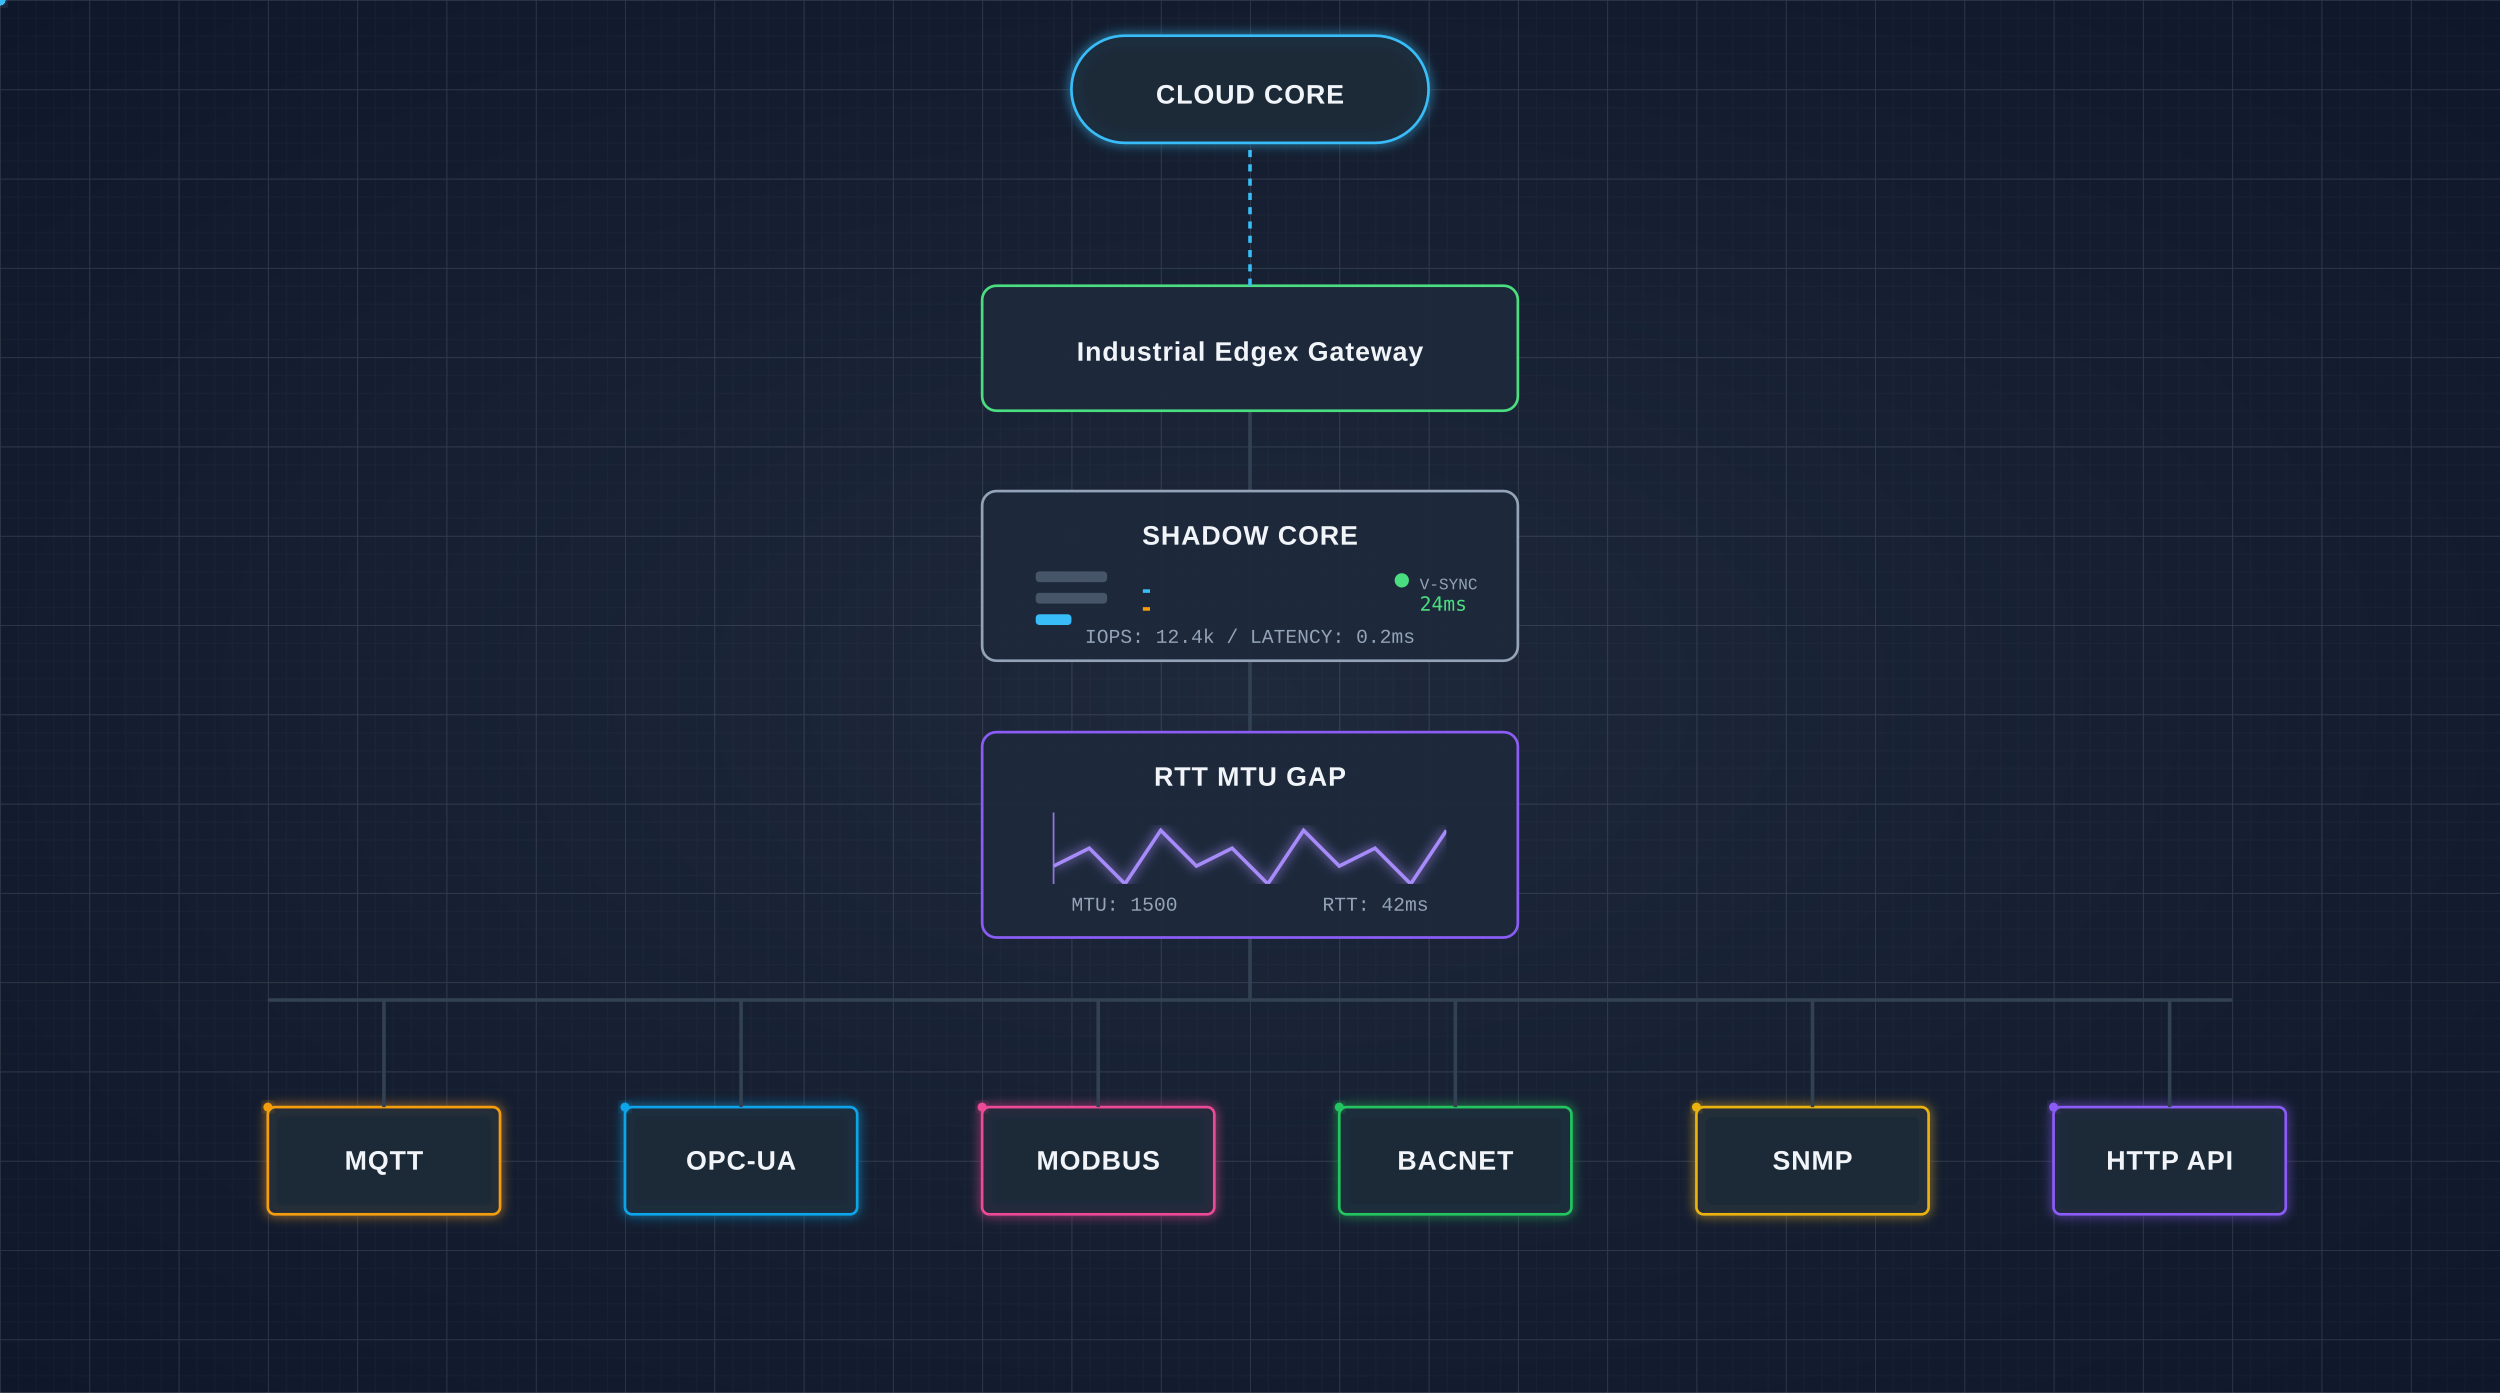
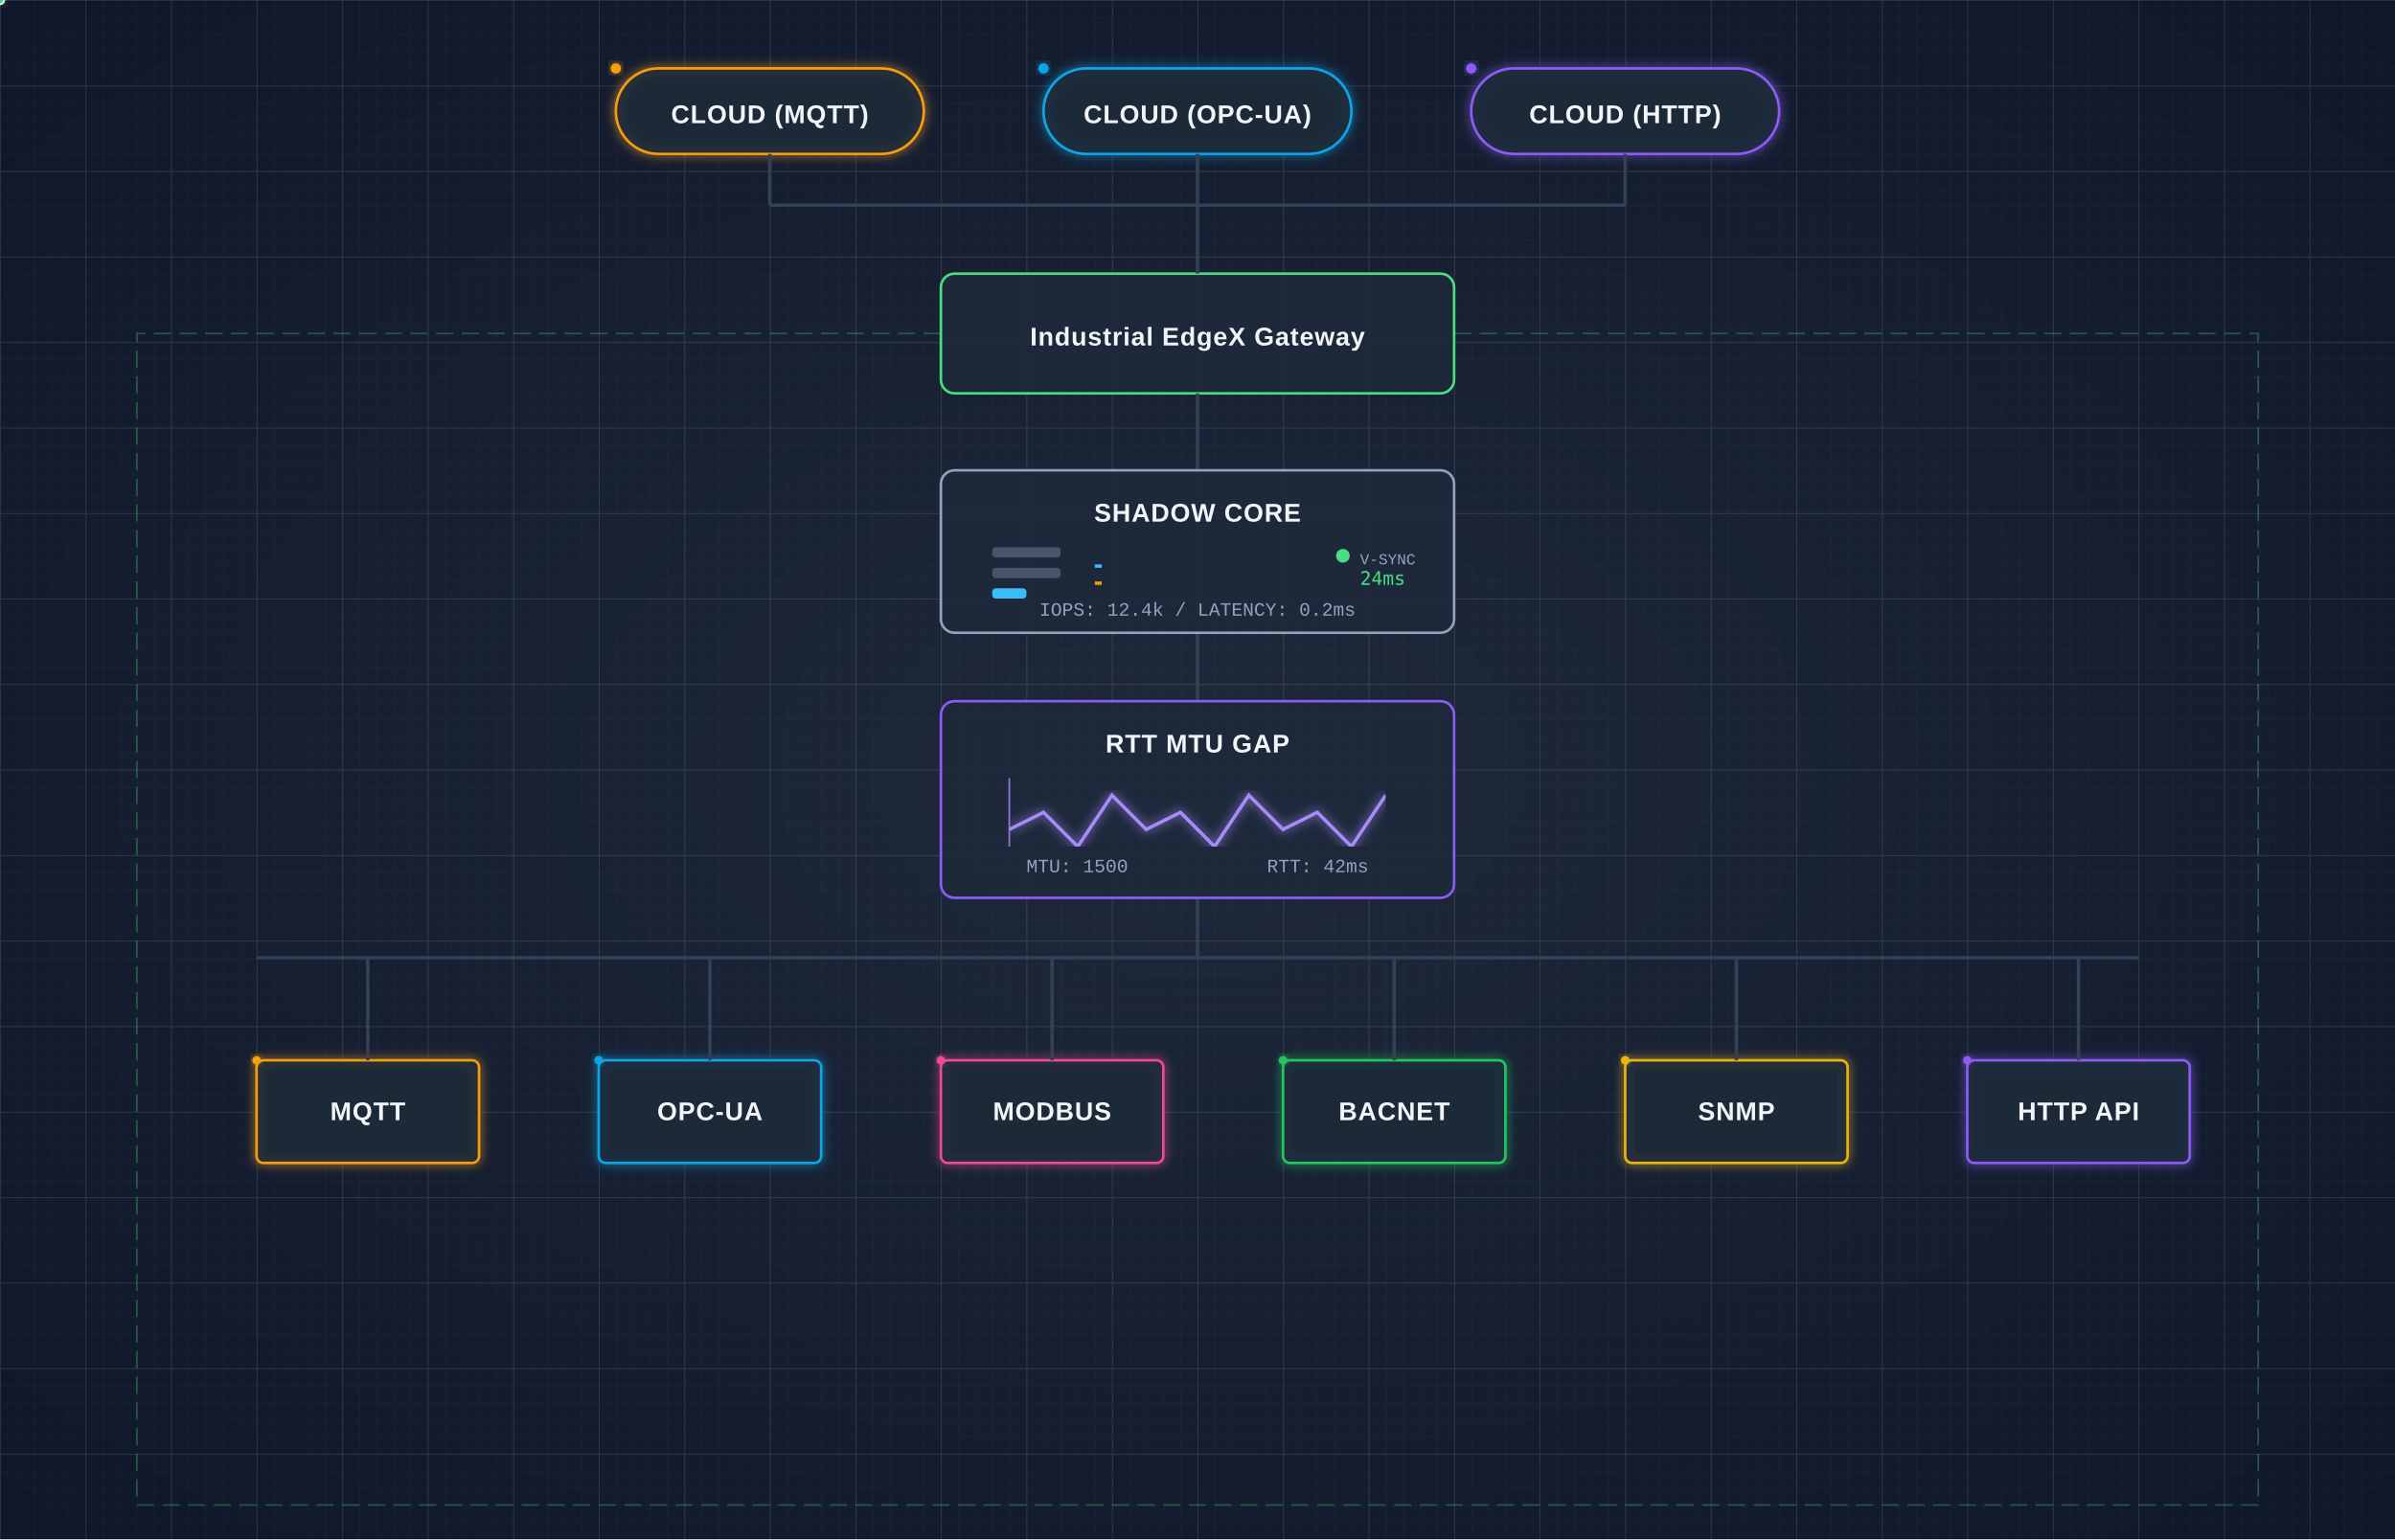
- <svg xmlns="http://www.w3.org/2000/svg" width="1400" height="780" viewBox="0 0 1400 780">
+ <svg xmlns="http://www.w3.org/2000/svg" width="1400" height="900" viewBox="0 0 1400 900">
  <defs>
    <radialGradient id="bg_grad" cx="50%" cy="50%" r="70%">
      <stop offset="0%" stop-color="#1e293b" />
      <stop offset="100%" stop-color="#0f172a" />
    </radialGradient>
    <pattern id="smallGrid" width="10" height="10" patternUnits="userSpaceOnUse">
      <path d="M 10 0 L 0 0 0 10" fill="none" stroke="#ffffff" stroke-width="0.5" opacity="0.05" />
    </pattern>
    <pattern id="grid" width="50" height="50" patternUnits="userSpaceOnUse">
      <rect width="50" height="50" fill="url(#smallGrid)" />
      <path d="M 50 0 L 0 0 0 50" fill="none" stroke="#ffffff" stroke-width="1" opacity="0.1" />
    </pattern>
    <filter id="glow" x="-20%" y="-20%" width="140%" height="140%">
      <feGaussianBlur stdDeviation="3" result="blur" />
      <feComposite in="SourceGraphic" in2="blur" operator="over" />
    </filter>
    <style>
      .panel-bg { fill: #1e293b; stroke-width: 1.5; fill-opacity: 0.95; }
      .text-label { fill: #f1f5f9; font-family: 'Segoe UI', Arial, sans-serif; font-weight: 600; font-size: 15px; letter-spacing: 0.5px; }
      .text-sub { fill: #94a3b8; font-family: 'Courier New', monospace; font-size: 11px; }
      .text-digital { fill: #4ade80; font-family: monospace; font-size: 11px; }
      .line-main { fill: none; stroke: #334155; stroke-width: 2; }
-       .line-active { fill: none; stroke: #38bdf8; stroke-width: 2; stroke-dasharray: 4,4; }
      .wave-path { fill: none; stroke: #a78bfa; stroke-width: 2; filter: url(#glow); }
    </style>
  </defs>
  <rect width="100%" height="100%" fill="url(#bg_grad)" />
  <rect width="100%" height="100%" fill="url(#grid)" />
+   <path d="M450 120 H950" class="line-main" />
+   <g transform="translate(0, 40)">
+     <g transform="translate(360, 0)">
+       <rect width="180" height="50" rx="25" class="panel-bg" stroke="#f59e0b" filter="url(#glow)" />
+       <text x="90" y="32" text-anchor="middle" class="text-label">CLOUD (MQTT)</text>
+       <path id="up_l1" d="M90 80 V50" class="line-main" />
+       <circle r="3" fill="#f59e0b" filter="url(#glow)">
+         <animateMotion dur="1.2s" repeatCount="indefinite">
+           <mpath href="#up_l1" />
+         </animateMotion>
+       </circle>
+     </g>
+     <g transform="translate(610, 0)">
+       <rect width="180" height="50" rx="25" class="panel-bg" stroke="#0ea5e9" filter="url(#glow)" />
+       <text x="90" y="32" text-anchor="middle" class="text-label">CLOUD (OPC-UA)</text>
+       <path id="up_l2" d="M90 80 V50" class="line-main" />
+       <circle r="3" fill="#0ea5e9" filter="url(#glow)">
+         <animateMotion dur="1.5s" repeatCount="indefinite">
+           <mpath href="#up_l2" />
+         </animateMotion>
+       </circle>
+     </g>
+     <g transform="translate(860, 0)">
+       <rect width="180" height="50" rx="25" class="panel-bg" stroke="#8b5cf6" filter="url(#glow)" />
+       <text x="90" y="32" text-anchor="middle" class="text-label">CLOUD (HTTP)</text>
+       <path id="up_l3" d="M90 80 V50" class="line-main" />
+       <circle r="3" fill="#8b5cf6" filter="url(#glow)">
+         <animateMotion dur="2s" repeatCount="indefinite">
+           <mpath href="#up_l3" />
+         </animateMotion>
+       </circle>
+     </g>
+   </g>
+   <g transform="translate(550, 160)">
+     <rect width="300" height="70" rx="8" class="panel-bg" stroke="#4ade80" />
+     <text x="150" y="42" text-anchor="middle" class="text-label">Industrial EdgeX Gateway</text>
+     <path d="M150 0 V-40" class="line-main" />
+   </g>
  <path id="path_main_bus" d="M700 230 L700 560" class="line-main" />
-   <path id="bus_horizontal" d="M150 560 L1250 560" class="line-main" />
+   <circle r="3" fill="#f1f5f9" filter="url(#glow)">
+     <animateMotion dur="4s" repeatCount="indefinite">
+       <mpath href="#path_main_bus" />
+     </animateMotion>
+   </circle>
  <g transform="translate(550, 275)">
    <rect width="300" height="95" rx="8" class="panel-bg" stroke="#94a3b8" />
    <text x="150" y="30" text-anchor="middle" class="text-label">SHADOW CORE</text>
    <g transform="translate(30, 45)">
      <rect width="40" height="6" rx="2" fill="#475569" />
      <rect width="40" height="6" rx="2" y="12" fill="#475569" />
      <rect width="20" height="6" rx="2" y="24" fill="#38bdf8">
        <animate attributeName="width" values="10;40;20" dur="2s" repeatCount="indefinite" />
      </rect>
    </g>
    <rect x="90" y="55" width="4" height="2" fill="#38bdf8">
      <animate attributeName="x" from="90" to="210" dur="0.8s" repeatCount="indefinite" />
      <animate attributeName="opacity" values="0;1;0" dur="0.8s" repeatCount="indefinite" />
    </rect>
    <rect x="90" y="65" width="4" height="2" fill="#f59e0b">
      <animate attributeName="x" from="210" to="90" dur="1.2s" repeatCount="indefinite" />
      <animate attributeName="opacity" values="0;1;0" dur="1.2s" repeatCount="indefinite" />
    </rect>
    <g transform="translate(230, 45)">
      <circle r="4" cx="5" cy="5" fill="#4ade80">
        <animate attributeName="opacity" values="1;0.2;1" dur="0.5s" repeatCount="indefinite" />
      </circle>
      <text x="15" y="10" class="text-sub" style="font-size:9px">V-SYNC</text>
      <text x="15" y="22" class="text-digital">
-         <animate attributeName="textContent" values="24ms;42ms;31ms" dur="2s" calcMode="discrete" repeatCount="indefinite" />24ms
-       </text>
+         <animate attributeName="textContent" values="24ms;42ms;31ms" dur="2s" calcMode="discrete" repeatCount="indefinite" />24ms</text>
    </g>
    <text x="150" y="85" text-anchor="middle" class="text-sub">IOPS: 12.4k / LATENCY: 0.2ms</text>
  </g>
  <g transform="translate(550, 410)">
    <rect width="300" height="115" rx="8" class="panel-bg" stroke="#8b5cf6" />
    <text x="150" y="30" text-anchor="middle" class="text-label">RTT MTU GAP</text>
    <mask id="wave_mask">
      <rect x="40" y="45" width="220" height="40" fill="white" />
    </mask>
    <g mask="url(#wave_mask)">
      <path class="wave-path" d="M40 75 L60 65 L80 85 L100 55 L120 75 L140 65 L160 85 L180 55 L200 75 L220 65 L240 85 L260 55">
        <animateTransform attributeName="transform" type="translate" from="0" to="-40" dur="1s" repeatCount="indefinite" />
      </path>
    </g>
    <line x1="40" y1="45" x2="40" y2="85" stroke="#a78bfa" stroke-width="1" opacity="0.8">
      <animate attributeName="x1" from="40" to="260" dur="3s" repeatCount="indefinite" />
      <animate attributeName="x2" from="40" to="260" dur="3s" repeatCount="indefinite" />
    </line>
    <text x="50" y="100" class="text-sub">MTU: 1500</text>
    <text x="250" y="100" text-anchor="end" class="text-sub">RTT: 42ms</text>
  </g>
+   <path id="bus_horizontal" d="M150 560 L1250 560" class="line-main" />
  <g transform="translate(150, 620)">
    <g transform="translate(0,0)">
      <rect width="130" height="60" rx="4" class="panel-bg" stroke="#f59e0b" filter="url(#glow)" />
      <text x="65" y="35" text-anchor="middle" class="text-label">MQTT</text>
      <path id="l1" d="M65 0 V-60" class="line-main" />
      <circle r="2.5" fill="#f59e0b" filter="url(#glow)">
        <animateMotion dur="1.2s" repeatCount="indefinite">
          <mpath href="#l1" />
        </animateMotion>
      </circle>
      <circle r="2" fill="#f59e0b" opacity="0.6">
        <animateMotion dur="1.2s" begin="0.6s" repeatCount="indefinite">
          <mpath href="#l1" />
        </animateMotion>
      </circle>
    </g>
    <g transform="translate(200,0)">
      <rect width="130" height="60" rx="4" class="panel-bg" stroke="#0ea5e9" filter="url(#glow)" />
      <text x="65" y="35" text-anchor="middle" class="text-label">OPC-UA</text>
      <path id="l2" d="M65 0 V-60" class="line-main" />
      <circle r="2.5" fill="#0ea5e9" filter="url(#glow)">
        <animateMotion dur="1.5s" repeatCount="indefinite">
-           <mpath href="#l2" />
-         </animateMotion>
-       </circle>
-       <circle r="2" fill="#0ea5e9" opacity="0.6">
-         <animateMotion dur="1.5s" begin="0.75s" repeatCount="indefinite">
          <mpath href="#l2" />
        </animateMotion>
      </circle>
    </g>
    <g transform="translate(400,0)">
      <rect width="130" height="60" rx="4" class="panel-bg" stroke="#ec4899" filter="url(#glow)" />
      <text x="65" y="35" text-anchor="middle" class="text-label">MODBUS</text>
      <path id="l3" d="M65 0 V-60" class="line-main" />
      <circle r="2.5" fill="#ec4899" filter="url(#glow)">
        <animateMotion dur="1.3s" repeatCount="indefinite">
          <mpath href="#l3" />
        </animateMotion>
      </circle>
    </g>
    <g transform="translate(600,0)">
      <rect width="130" height="60" rx="4" class="panel-bg" stroke="#22c55e" filter="url(#glow)" />
      <text x="65" y="35" text-anchor="middle" class="text-label">BACNET</text>
      <path id="l4" d="M65 0 V-60" class="line-main" />
      <circle r="2.5" fill="#22c55e" filter="url(#glow)">
        <animateMotion dur="2s" repeatCount="indefinite">
          <mpath href="#l4" />
        </animateMotion>
      </circle>
    </g>
    <g transform="translate(800,0)">
      <rect width="130" height="60" rx="4" class="panel-bg" stroke="#eab308" filter="url(#glow)" />
      <text x="65" y="35" text-anchor="middle" class="text-label">SNMP</text>
      <path id="l5" d="M65 0 V-60" class="line-main" />
      <circle r="2.5" fill="#eab308" filter="url(#glow)">
        <animateMotion dur="1.8s" repeatCount="indefinite">
          <mpath href="#l5" />
        </animateMotion>
      </circle>
    </g>
    <g transform="translate(1000,0)">
      <rect width="130" height="60" rx="4" class="panel-bg" stroke="#8b5cf6" filter="url(#glow)" />
      <text x="65" y="35" text-anchor="middle" class="text-label">HTTP API</text>
      <path id="l6" d="M65 0 V-60" class="line-main" />
      <circle r="2.5" fill="#8b5cf6" filter="url(#glow)">
        <animateMotion dur="2.2s" repeatCount="indefinite">
          <mpath href="#l6" />
        </animateMotion>
      </circle>
    </g>
  </g>
-   <g transform="translate(600, 20)">
-     <rect width="200" height="60" rx="30" class="panel-bg" stroke="#38bdf8" filter="url(#glow)" />
-     <text x="100" y="38" text-anchor="middle" class="text-label">CLOUD CORE</text>
-   </g>
-   <g transform="translate(550, 160)">
-     <rect width="300" height="70" rx="8" class="panel-bg" stroke="#4ade80" />
-     <text x="150" y="42" text-anchor="middle" class="text-label">Industrial Edgex Gateway</text>
-   </g>
-   <circle r="3" fill="#f1f5f9" filter="url(#glow)">
-     <animateMotion dur="4s" repeatCount="indefinite">
-       <mpath href="#path_main_bus" />
-     </animateMotion>
-   </circle>
-   <path id="path_cloud_gw" d="M700 160 L700 80" class="line-active" />
-   <circle r="3" fill="#38bdf8" filter="url(#glow)">
-     <animateMotion dur="2s" repeatCount="indefinite">
-       <mpath href="#path_cloud_gw" />
+   <path id="ctrl_flow" d="M850 195 H1320 V880 H80 V195 H550" fill="none" stroke="#4ade80" stroke-width="1" stroke-dasharray="10,5" opacity="0.3" />
+   <circle r="2" fill="#4ade80">
+     <animateMotion dur="12s" repeatCount="indefinite">
+       <mpath href="#ctrl_flow" />
    </animateMotion>
  </circle>
</svg>
